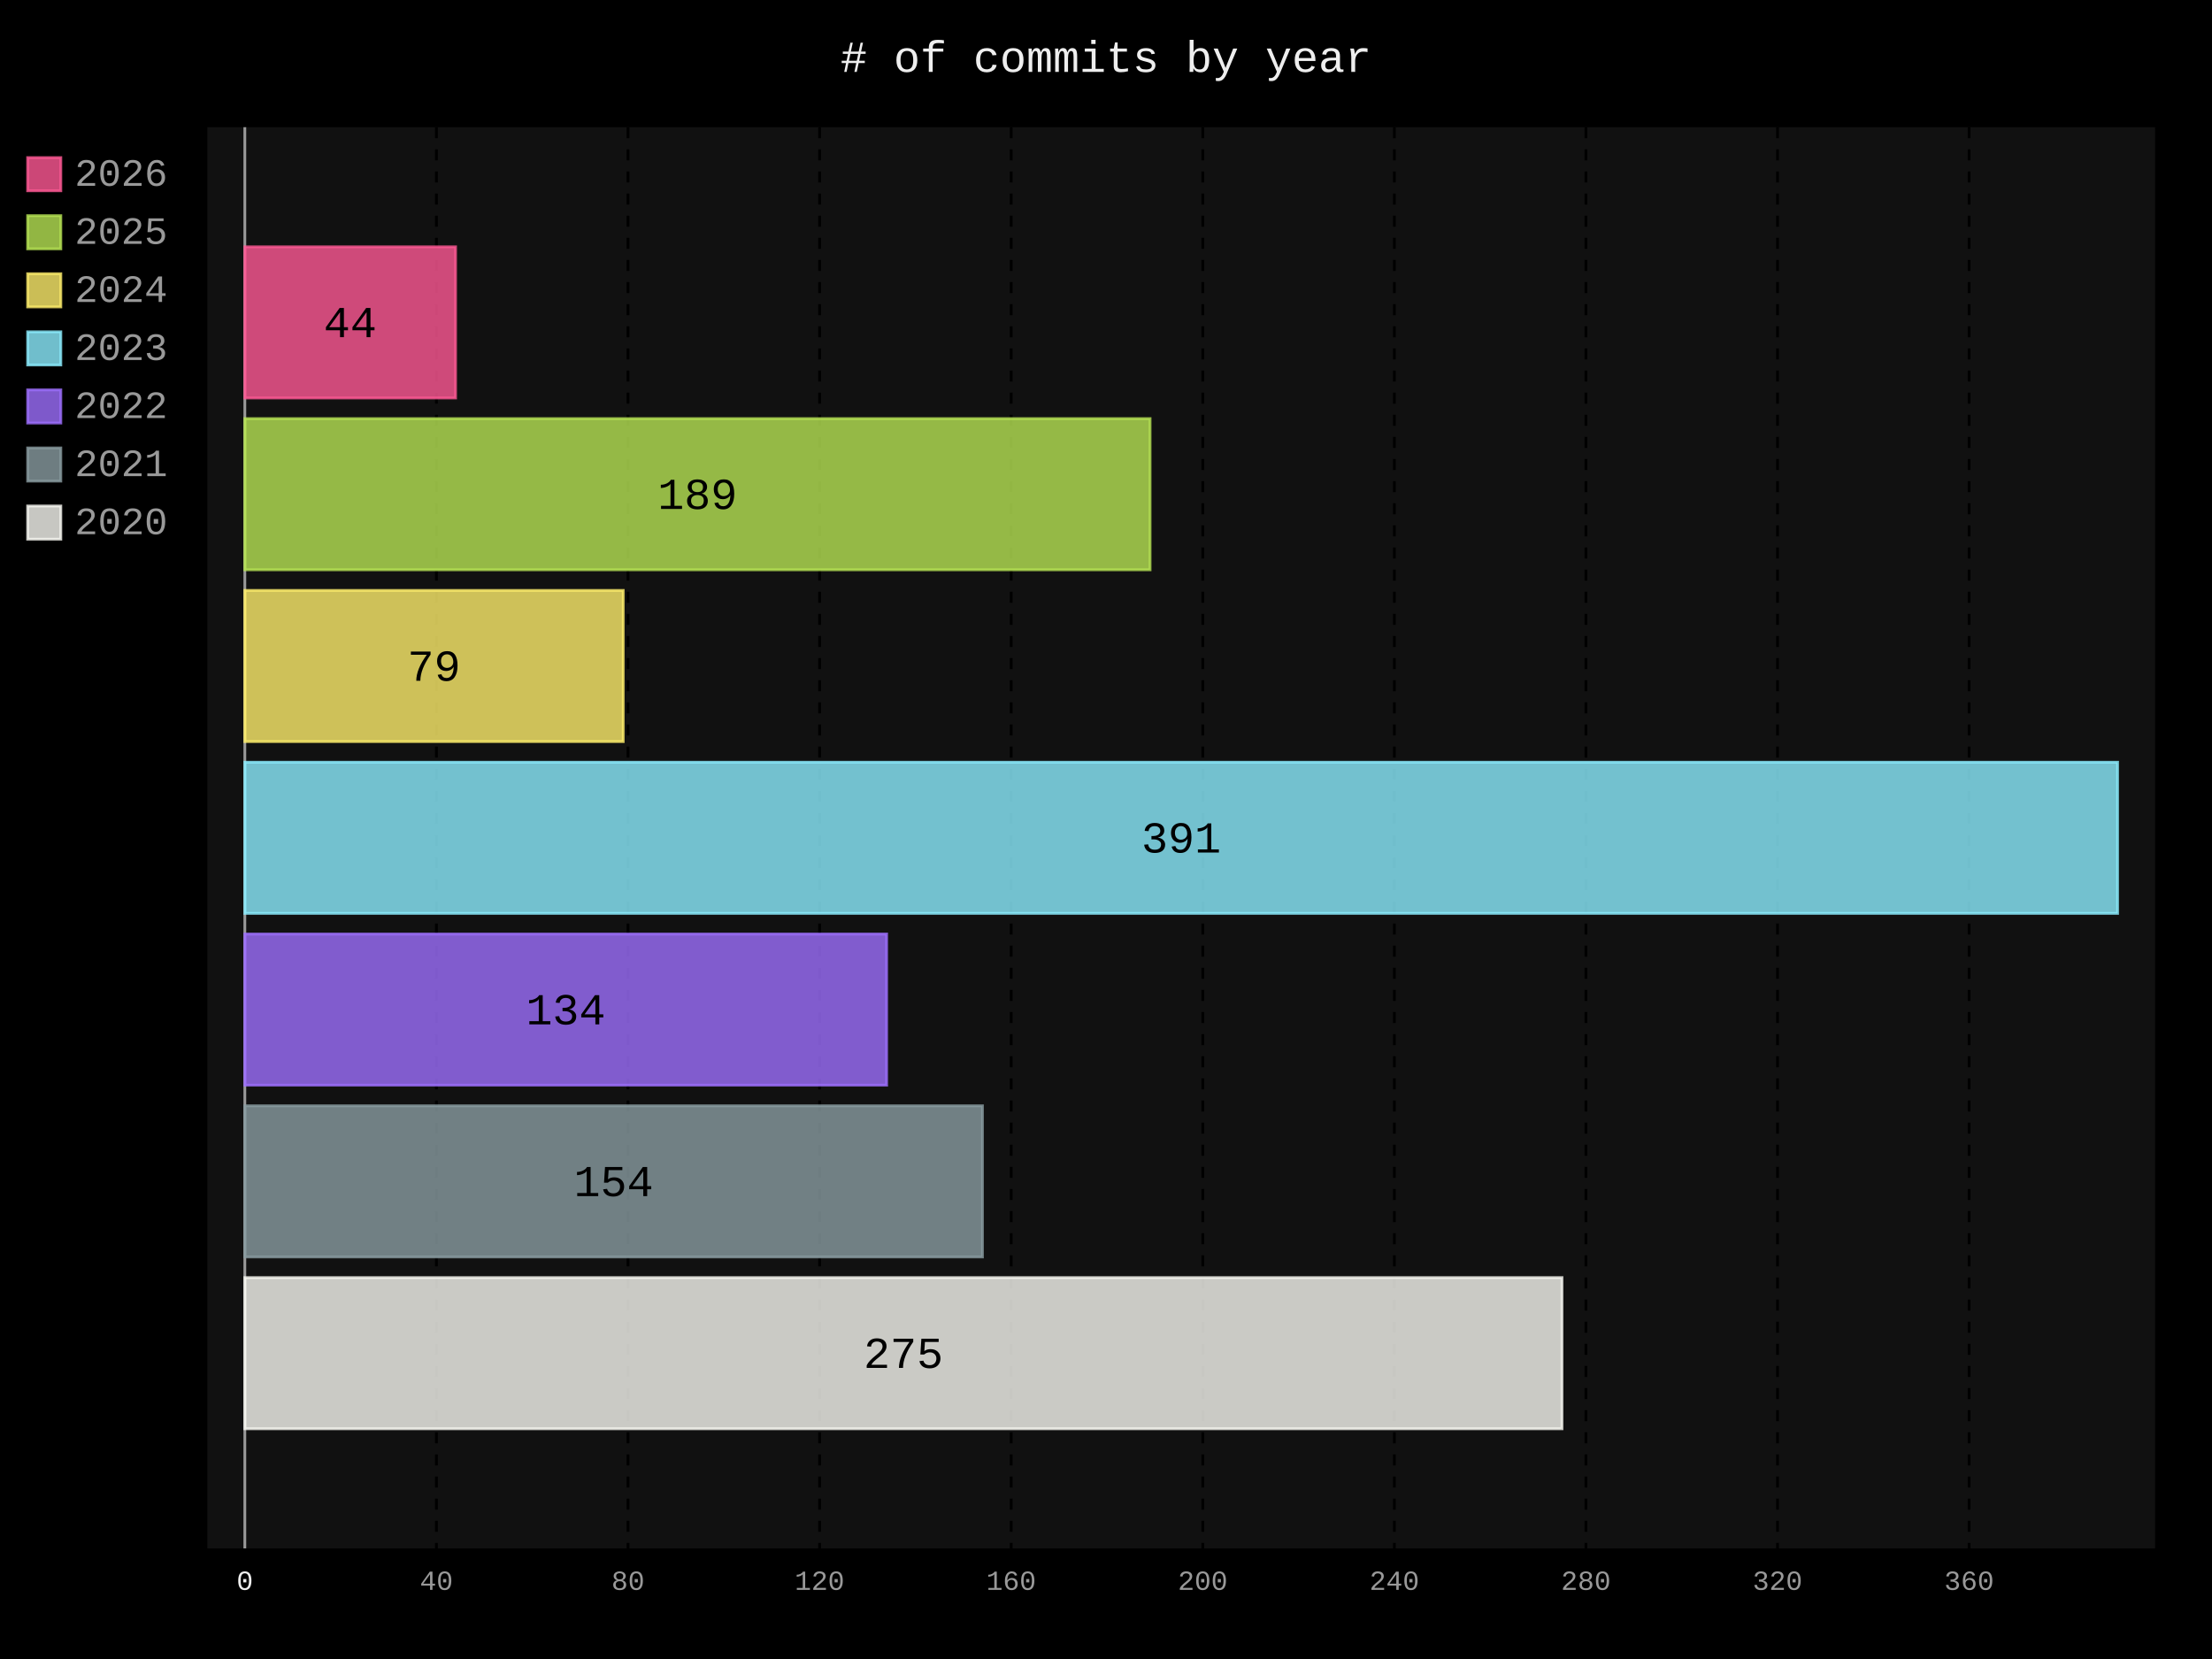
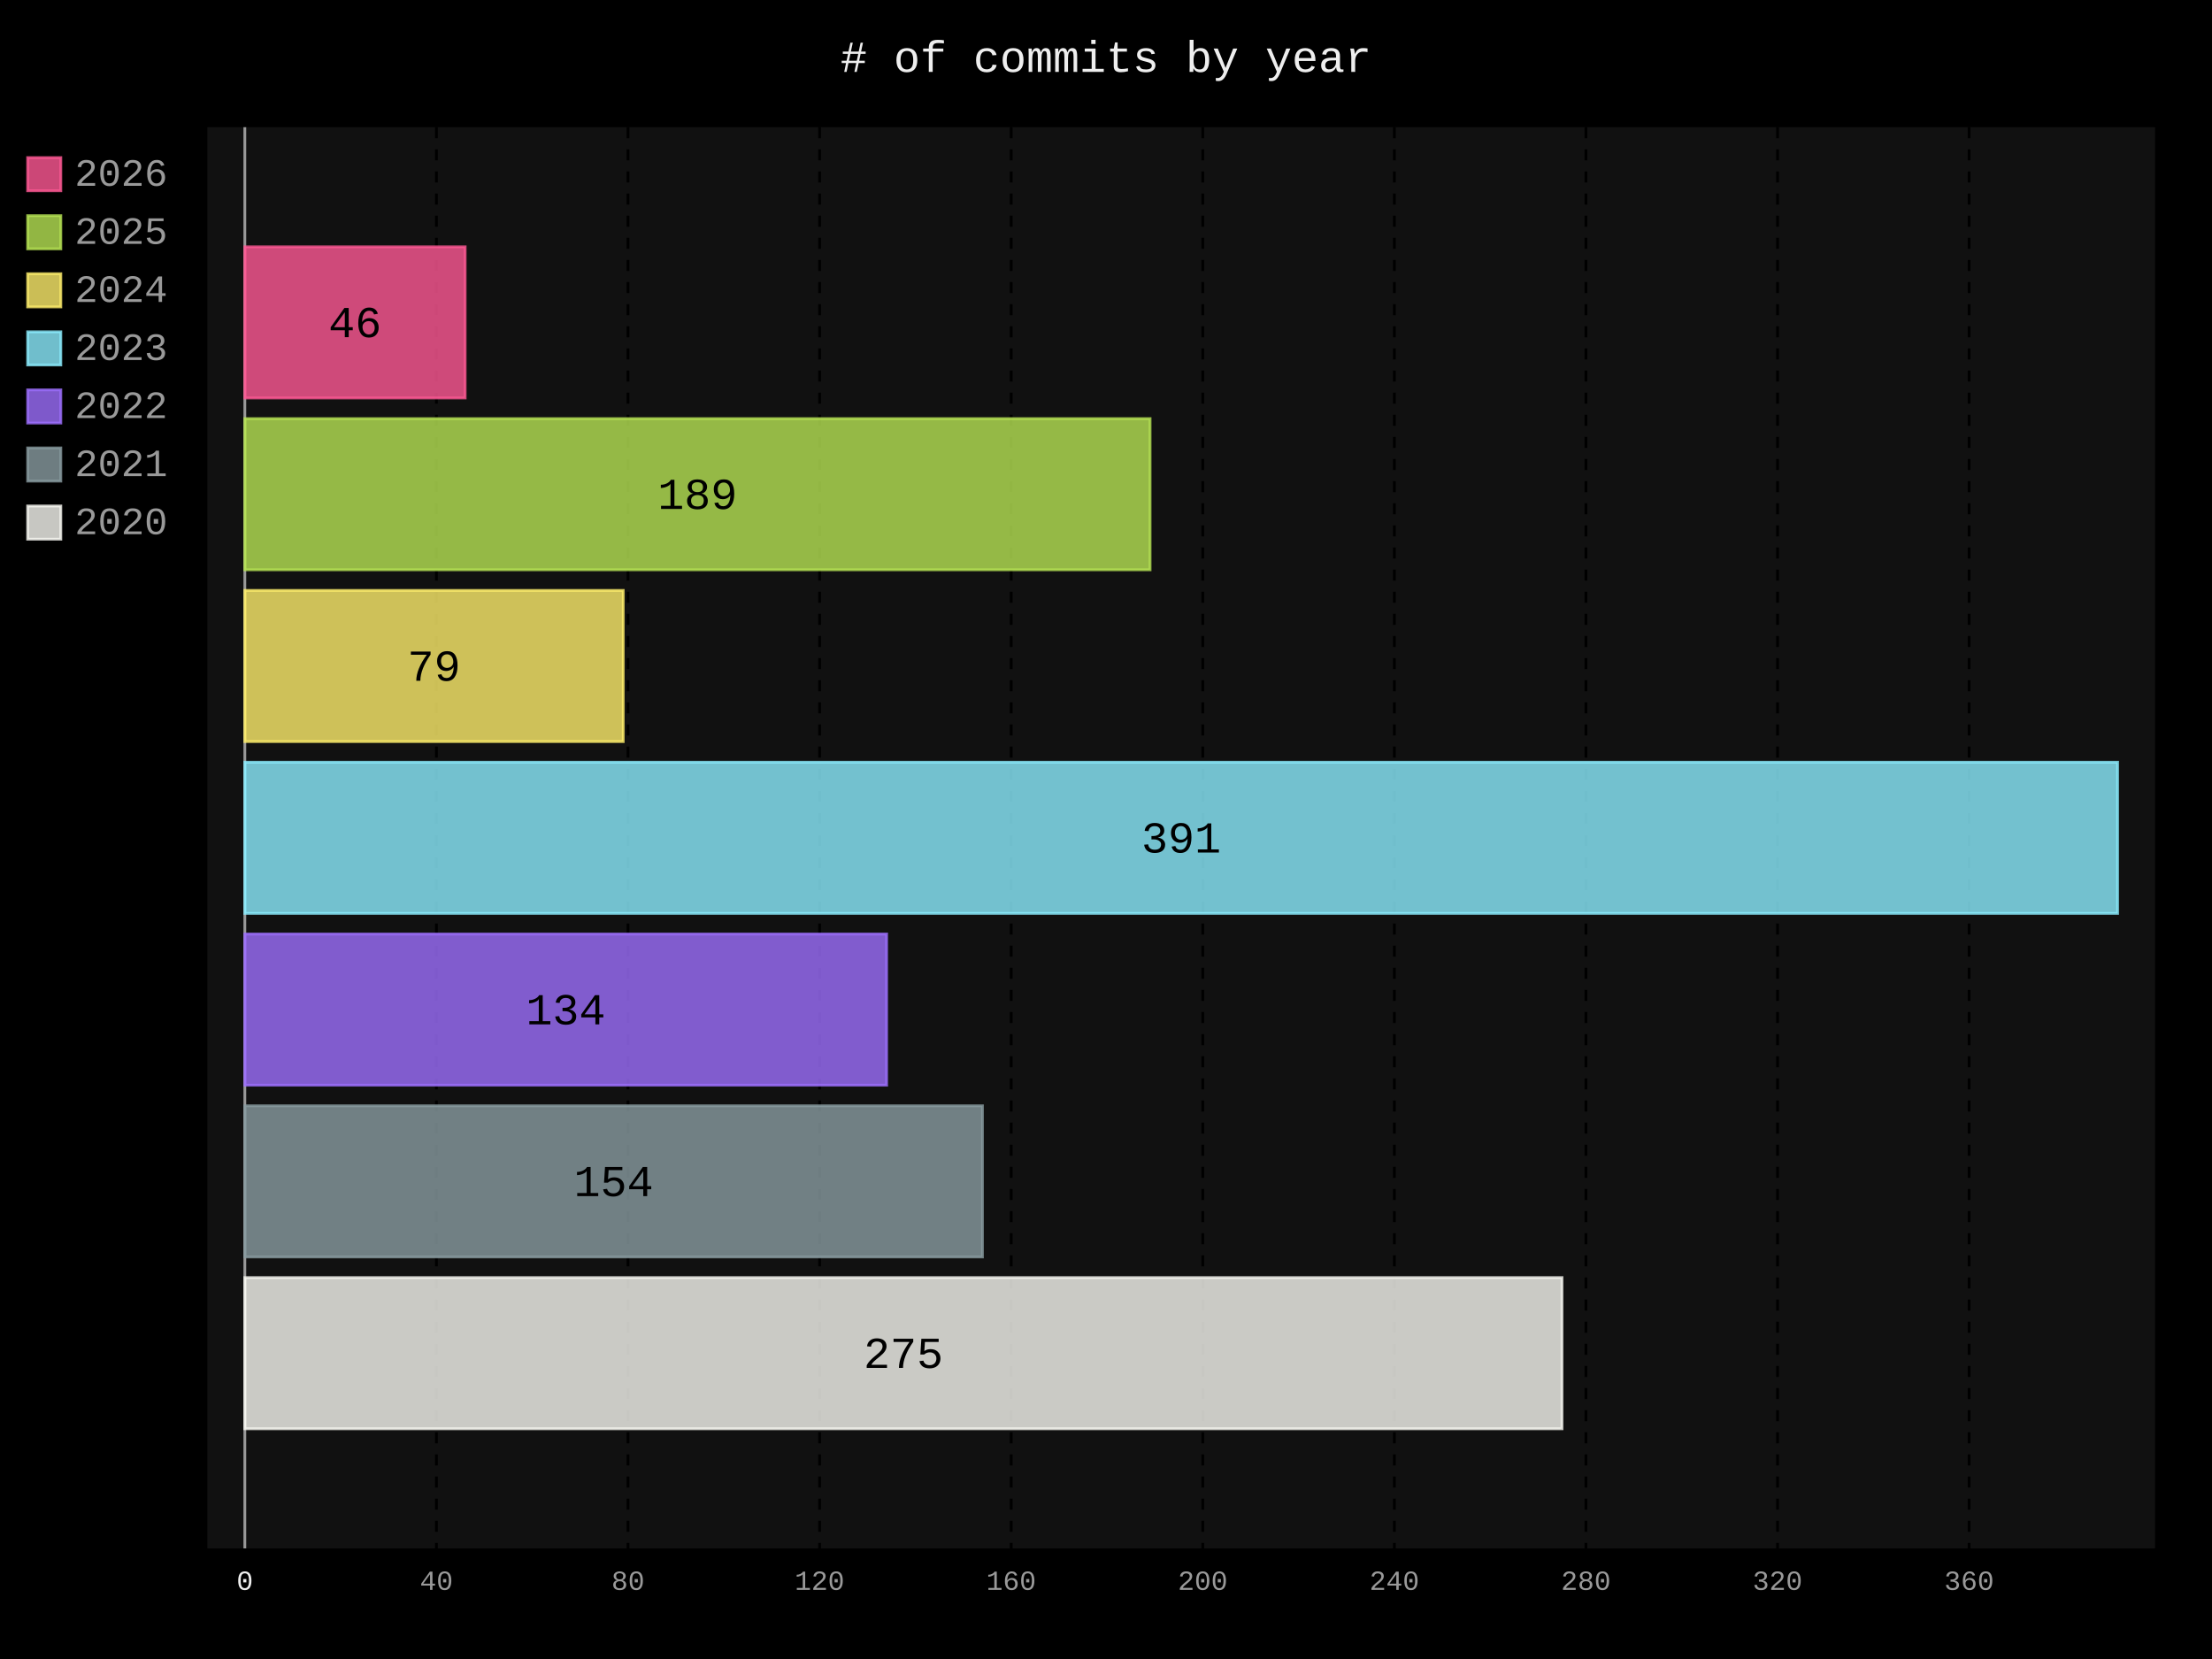
- <svg xmlns="http://www.w3.org/2000/svg" id="chart-139fd3da-2798-4f69-ad6a-8d1875c4ea08" class="pygal-chart" viewBox="0 0 800 600">
+ <svg xmlns="http://www.w3.org/2000/svg" id="chart-76f1b6dd-fd75-4a8f-aaf4-3cf4f8d5f259" class="pygal-chart" viewBox="0 0 800 600">
  <defs>
-     <style type="text/css">#chart-139fd3da-2798-4f69-ad6a-8d1875c4ea08{-webkit-user-select:none;-webkit-font-smoothing:antialiased;font-family:Consolas,"Liberation Mono",Menlo,Courier,monospace}#chart-139fd3da-2798-4f69-ad6a-8d1875c4ea08 .title{font-family:Consolas,"Liberation Mono",Menlo,Courier,monospace;font-size:16px}#chart-139fd3da-2798-4f69-ad6a-8d1875c4ea08 .legends .legend text{font-family:Consolas,"Liberation Mono",Menlo,Courier,monospace;font-size:14px}#chart-139fd3da-2798-4f69-ad6a-8d1875c4ea08 .axis text{font-family:Consolas,"Liberation Mono",Menlo,Courier,monospace;font-size:10px}#chart-139fd3da-2798-4f69-ad6a-8d1875c4ea08 .axis text.major{font-family:Consolas,"Liberation Mono",Menlo,Courier,monospace;font-size:10px}#chart-139fd3da-2798-4f69-ad6a-8d1875c4ea08 .text-overlay text.value{font-family:Consolas,"Liberation Mono",Menlo,Courier,monospace;font-size:16px}#chart-139fd3da-2798-4f69-ad6a-8d1875c4ea08 .text-overlay text.label{font-family:Consolas,"Liberation Mono",Menlo,Courier,monospace;font-size:10px}#chart-139fd3da-2798-4f69-ad6a-8d1875c4ea08 .tooltip{font-family:Consolas,"Liberation Mono",Menlo,Courier,monospace;font-size:14px}#chart-139fd3da-2798-4f69-ad6a-8d1875c4ea08 text.no_data{font-family:Consolas,"Liberation Mono",Menlo,Courier,monospace;font-size:64px}
- #chart-139fd3da-2798-4f69-ad6a-8d1875c4ea08{background-color:black}#chart-139fd3da-2798-4f69-ad6a-8d1875c4ea08 path,#chart-139fd3da-2798-4f69-ad6a-8d1875c4ea08 line,#chart-139fd3da-2798-4f69-ad6a-8d1875c4ea08 rect,#chart-139fd3da-2798-4f69-ad6a-8d1875c4ea08 circle{-webkit-transition:250ms;-moz-transition:250ms;transition:250ms}#chart-139fd3da-2798-4f69-ad6a-8d1875c4ea08 .graph &gt; .background{fill:black}#chart-139fd3da-2798-4f69-ad6a-8d1875c4ea08 .plot &gt; .background{fill:#111}#chart-139fd3da-2798-4f69-ad6a-8d1875c4ea08 .graph{fill:#999}#chart-139fd3da-2798-4f69-ad6a-8d1875c4ea08 text.no_data{fill:#eee}#chart-139fd3da-2798-4f69-ad6a-8d1875c4ea08 .title{fill:#eee}#chart-139fd3da-2798-4f69-ad6a-8d1875c4ea08 .legends .legend text{fill:#999}#chart-139fd3da-2798-4f69-ad6a-8d1875c4ea08 .legends .legend:hover text{fill:#eee}#chart-139fd3da-2798-4f69-ad6a-8d1875c4ea08 .axis .line{stroke:#eee}#chart-139fd3da-2798-4f69-ad6a-8d1875c4ea08 .axis .guide.line{stroke:#555}#chart-139fd3da-2798-4f69-ad6a-8d1875c4ea08 .axis .major.line{stroke:#999}#chart-139fd3da-2798-4f69-ad6a-8d1875c4ea08 .axis text.major{fill:#eee}#chart-139fd3da-2798-4f69-ad6a-8d1875c4ea08 .axis.y .guides:hover .guide.line,#chart-139fd3da-2798-4f69-ad6a-8d1875c4ea08 .line-graph .axis.x .guides:hover .guide.line,#chart-139fd3da-2798-4f69-ad6a-8d1875c4ea08 .stackedline-graph .axis.x .guides:hover .guide.line,#chart-139fd3da-2798-4f69-ad6a-8d1875c4ea08 .xy-graph .axis.x .guides:hover .guide.line{stroke:#eee}#chart-139fd3da-2798-4f69-ad6a-8d1875c4ea08 .axis .guides:hover text{fill:#eee}#chart-139fd3da-2798-4f69-ad6a-8d1875c4ea08 .reactive{fill-opacity:.8;stroke-opacity:.8;stroke-width:1}#chart-139fd3da-2798-4f69-ad6a-8d1875c4ea08 .ci{stroke:#999}#chart-139fd3da-2798-4f69-ad6a-8d1875c4ea08 .reactive.active,#chart-139fd3da-2798-4f69-ad6a-8d1875c4ea08 .active .reactive{fill-opacity:.4;stroke-opacity:.9;stroke-width:4}#chart-139fd3da-2798-4f69-ad6a-8d1875c4ea08 .ci .reactive.active{stroke-width:1.5}#chart-139fd3da-2798-4f69-ad6a-8d1875c4ea08 .series text{fill:#eee}#chart-139fd3da-2798-4f69-ad6a-8d1875c4ea08 .tooltip rect{fill:#111;stroke:#eee;-webkit-transition:opacity 250ms;-moz-transition:opacity 250ms;transition:opacity 250ms}#chart-139fd3da-2798-4f69-ad6a-8d1875c4ea08 .tooltip .label{fill:#999}#chart-139fd3da-2798-4f69-ad6a-8d1875c4ea08 .tooltip .label{fill:#999}#chart-139fd3da-2798-4f69-ad6a-8d1875c4ea08 .tooltip .legend{font-size:.8em;fill:#555}#chart-139fd3da-2798-4f69-ad6a-8d1875c4ea08 .tooltip .x_label{font-size:.6em;fill:#eee}#chart-139fd3da-2798-4f69-ad6a-8d1875c4ea08 .tooltip .xlink{font-size:.5em;text-decoration:underline}#chart-139fd3da-2798-4f69-ad6a-8d1875c4ea08 .tooltip .value{font-size:1.5em}#chart-139fd3da-2798-4f69-ad6a-8d1875c4ea08 .bound{font-size:.5em}#chart-139fd3da-2798-4f69-ad6a-8d1875c4ea08 .max-value{font-size:.75em;fill:#555}#chart-139fd3da-2798-4f69-ad6a-8d1875c4ea08 .map-element{fill:#111;stroke:#555 !important}#chart-139fd3da-2798-4f69-ad6a-8d1875c4ea08 .map-element .reactive{fill-opacity:inherit;stroke-opacity:inherit}#chart-139fd3da-2798-4f69-ad6a-8d1875c4ea08 .color-0,#chart-139fd3da-2798-4f69-ad6a-8d1875c4ea08 .color-0 a:visited{stroke:#ff5995;fill:#ff5995}#chart-139fd3da-2798-4f69-ad6a-8d1875c4ea08 .color-1,#chart-139fd3da-2798-4f69-ad6a-8d1875c4ea08 .color-1 a:visited{stroke:#b6e354;fill:#b6e354}#chart-139fd3da-2798-4f69-ad6a-8d1875c4ea08 .color-2,#chart-139fd3da-2798-4f69-ad6a-8d1875c4ea08 .color-2 a:visited{stroke:#feed6c;fill:#feed6c}#chart-139fd3da-2798-4f69-ad6a-8d1875c4ea08 .color-3,#chart-139fd3da-2798-4f69-ad6a-8d1875c4ea08 .color-3 a:visited{stroke:#8cedff;fill:#8cedff}#chart-139fd3da-2798-4f69-ad6a-8d1875c4ea08 .color-4,#chart-139fd3da-2798-4f69-ad6a-8d1875c4ea08 .color-4 a:visited{stroke:#9e6ffe;fill:#9e6ffe}#chart-139fd3da-2798-4f69-ad6a-8d1875c4ea08 .color-5,#chart-139fd3da-2798-4f69-ad6a-8d1875c4ea08 .color-5 a:visited{stroke:#899ca1;fill:#899ca1}#chart-139fd3da-2798-4f69-ad6a-8d1875c4ea08 .color-6,#chart-139fd3da-2798-4f69-ad6a-8d1875c4ea08 .color-6 a:visited{stroke:#f8f8f2;fill:#f8f8f2}#chart-139fd3da-2798-4f69-ad6a-8d1875c4ea08 .text-overlay .color-0 text{fill:black}#chart-139fd3da-2798-4f69-ad6a-8d1875c4ea08 .text-overlay .color-1 text{fill:black}#chart-139fd3da-2798-4f69-ad6a-8d1875c4ea08 .text-overlay .color-2 text{fill:black}#chart-139fd3da-2798-4f69-ad6a-8d1875c4ea08 .text-overlay .color-3 text{fill:black}#chart-139fd3da-2798-4f69-ad6a-8d1875c4ea08 .text-overlay .color-4 text{fill:black}#chart-139fd3da-2798-4f69-ad6a-8d1875c4ea08 .text-overlay .color-5 text{fill:black}#chart-139fd3da-2798-4f69-ad6a-8d1875c4ea08 .text-overlay .color-6 text{fill:black}
- #chart-139fd3da-2798-4f69-ad6a-8d1875c4ea08 text.no_data{text-anchor:middle}#chart-139fd3da-2798-4f69-ad6a-8d1875c4ea08 .guide.line{fill:none}#chart-139fd3da-2798-4f69-ad6a-8d1875c4ea08 .centered{text-anchor:middle}#chart-139fd3da-2798-4f69-ad6a-8d1875c4ea08 .title{text-anchor:middle}#chart-139fd3da-2798-4f69-ad6a-8d1875c4ea08 .legends .legend text{fill-opacity:1}#chart-139fd3da-2798-4f69-ad6a-8d1875c4ea08 .axis.x text{text-anchor:middle}#chart-139fd3da-2798-4f69-ad6a-8d1875c4ea08 .axis.x:not(.web) text[transform]{text-anchor:start}#chart-139fd3da-2798-4f69-ad6a-8d1875c4ea08 .axis.x:not(.web) text[transform].backwards{text-anchor:end}#chart-139fd3da-2798-4f69-ad6a-8d1875c4ea08 .axis.y text{text-anchor:end}#chart-139fd3da-2798-4f69-ad6a-8d1875c4ea08 .axis.y text[transform].backwards{text-anchor:start}#chart-139fd3da-2798-4f69-ad6a-8d1875c4ea08 .axis.y2 text{text-anchor:start}#chart-139fd3da-2798-4f69-ad6a-8d1875c4ea08 .axis.y2 text[transform].backwards{text-anchor:end}#chart-139fd3da-2798-4f69-ad6a-8d1875c4ea08 .axis .guide.line{stroke-dasharray:4,4;stroke:black}#chart-139fd3da-2798-4f69-ad6a-8d1875c4ea08 .axis .major.guide.line{stroke-dasharray:6,6;stroke:black}#chart-139fd3da-2798-4f69-ad6a-8d1875c4ea08 .horizontal .axis.y .guide.line,#chart-139fd3da-2798-4f69-ad6a-8d1875c4ea08 .horizontal .axis.y2 .guide.line,#chart-139fd3da-2798-4f69-ad6a-8d1875c4ea08 .vertical .axis.x .guide.line{opacity:0}#chart-139fd3da-2798-4f69-ad6a-8d1875c4ea08 .horizontal .axis.always_show .guide.line,#chart-139fd3da-2798-4f69-ad6a-8d1875c4ea08 .vertical .axis.always_show .guide.line{opacity:1 !important}#chart-139fd3da-2798-4f69-ad6a-8d1875c4ea08 .axis.y .guides:hover .guide.line,#chart-139fd3da-2798-4f69-ad6a-8d1875c4ea08 .axis.y2 .guides:hover .guide.line,#chart-139fd3da-2798-4f69-ad6a-8d1875c4ea08 .axis.x .guides:hover .guide.line{opacity:1}#chart-139fd3da-2798-4f69-ad6a-8d1875c4ea08 .axis .guides:hover text{opacity:1}#chart-139fd3da-2798-4f69-ad6a-8d1875c4ea08 .nofill{fill:none}#chart-139fd3da-2798-4f69-ad6a-8d1875c4ea08 .subtle-fill{fill-opacity:.2}#chart-139fd3da-2798-4f69-ad6a-8d1875c4ea08 .dot{stroke-width:1px;fill-opacity:1;stroke-opacity:1}#chart-139fd3da-2798-4f69-ad6a-8d1875c4ea08 .dot.active{stroke-width:5px}#chart-139fd3da-2798-4f69-ad6a-8d1875c4ea08 .dot.negative{fill:transparent}#chart-139fd3da-2798-4f69-ad6a-8d1875c4ea08 text,#chart-139fd3da-2798-4f69-ad6a-8d1875c4ea08 tspan{stroke:none !important}#chart-139fd3da-2798-4f69-ad6a-8d1875c4ea08 .series text.active{opacity:1}#chart-139fd3da-2798-4f69-ad6a-8d1875c4ea08 .tooltip rect{fill-opacity:.95;stroke-width:.5}#chart-139fd3da-2798-4f69-ad6a-8d1875c4ea08 .tooltip text{fill-opacity:1}#chart-139fd3da-2798-4f69-ad6a-8d1875c4ea08 .showable{visibility:hidden}#chart-139fd3da-2798-4f69-ad6a-8d1875c4ea08 .showable.shown{visibility:visible}#chart-139fd3da-2798-4f69-ad6a-8d1875c4ea08 .gauge-background{fill:rgba(229,229,229,1);stroke:none}#chart-139fd3da-2798-4f69-ad6a-8d1875c4ea08 .bg-lines{stroke:black;stroke-width:2px}</style>
+     <style type="text/css">#chart-76f1b6dd-fd75-4a8f-aaf4-3cf4f8d5f259{-webkit-user-select:none;-webkit-font-smoothing:antialiased;font-family:Consolas,"Liberation Mono",Menlo,Courier,monospace}#chart-76f1b6dd-fd75-4a8f-aaf4-3cf4f8d5f259 .title{font-family:Consolas,"Liberation Mono",Menlo,Courier,monospace;font-size:16px}#chart-76f1b6dd-fd75-4a8f-aaf4-3cf4f8d5f259 .legends .legend text{font-family:Consolas,"Liberation Mono",Menlo,Courier,monospace;font-size:14px}#chart-76f1b6dd-fd75-4a8f-aaf4-3cf4f8d5f259 .axis text{font-family:Consolas,"Liberation Mono",Menlo,Courier,monospace;font-size:10px}#chart-76f1b6dd-fd75-4a8f-aaf4-3cf4f8d5f259 .axis text.major{font-family:Consolas,"Liberation Mono",Menlo,Courier,monospace;font-size:10px}#chart-76f1b6dd-fd75-4a8f-aaf4-3cf4f8d5f259 .text-overlay text.value{font-family:Consolas,"Liberation Mono",Menlo,Courier,monospace;font-size:16px}#chart-76f1b6dd-fd75-4a8f-aaf4-3cf4f8d5f259 .text-overlay text.label{font-family:Consolas,"Liberation Mono",Menlo,Courier,monospace;font-size:10px}#chart-76f1b6dd-fd75-4a8f-aaf4-3cf4f8d5f259 .tooltip{font-family:Consolas,"Liberation Mono",Menlo,Courier,monospace;font-size:14px}#chart-76f1b6dd-fd75-4a8f-aaf4-3cf4f8d5f259 text.no_data{font-family:Consolas,"Liberation Mono",Menlo,Courier,monospace;font-size:64px}
+ #chart-76f1b6dd-fd75-4a8f-aaf4-3cf4f8d5f259{background-color:black}#chart-76f1b6dd-fd75-4a8f-aaf4-3cf4f8d5f259 path,#chart-76f1b6dd-fd75-4a8f-aaf4-3cf4f8d5f259 line,#chart-76f1b6dd-fd75-4a8f-aaf4-3cf4f8d5f259 rect,#chart-76f1b6dd-fd75-4a8f-aaf4-3cf4f8d5f259 circle{-webkit-transition:250ms;-moz-transition:250ms;transition:250ms}#chart-76f1b6dd-fd75-4a8f-aaf4-3cf4f8d5f259 .graph &gt; .background{fill:black}#chart-76f1b6dd-fd75-4a8f-aaf4-3cf4f8d5f259 .plot &gt; .background{fill:#111}#chart-76f1b6dd-fd75-4a8f-aaf4-3cf4f8d5f259 .graph{fill:#999}#chart-76f1b6dd-fd75-4a8f-aaf4-3cf4f8d5f259 text.no_data{fill:#eee}#chart-76f1b6dd-fd75-4a8f-aaf4-3cf4f8d5f259 .title{fill:#eee}#chart-76f1b6dd-fd75-4a8f-aaf4-3cf4f8d5f259 .legends .legend text{fill:#999}#chart-76f1b6dd-fd75-4a8f-aaf4-3cf4f8d5f259 .legends .legend:hover text{fill:#eee}#chart-76f1b6dd-fd75-4a8f-aaf4-3cf4f8d5f259 .axis .line{stroke:#eee}#chart-76f1b6dd-fd75-4a8f-aaf4-3cf4f8d5f259 .axis .guide.line{stroke:#555}#chart-76f1b6dd-fd75-4a8f-aaf4-3cf4f8d5f259 .axis .major.line{stroke:#999}#chart-76f1b6dd-fd75-4a8f-aaf4-3cf4f8d5f259 .axis text.major{fill:#eee}#chart-76f1b6dd-fd75-4a8f-aaf4-3cf4f8d5f259 .axis.y .guides:hover .guide.line,#chart-76f1b6dd-fd75-4a8f-aaf4-3cf4f8d5f259 .line-graph .axis.x .guides:hover .guide.line,#chart-76f1b6dd-fd75-4a8f-aaf4-3cf4f8d5f259 .stackedline-graph .axis.x .guides:hover .guide.line,#chart-76f1b6dd-fd75-4a8f-aaf4-3cf4f8d5f259 .xy-graph .axis.x .guides:hover .guide.line{stroke:#eee}#chart-76f1b6dd-fd75-4a8f-aaf4-3cf4f8d5f259 .axis .guides:hover text{fill:#eee}#chart-76f1b6dd-fd75-4a8f-aaf4-3cf4f8d5f259 .reactive{fill-opacity:.8;stroke-opacity:.8;stroke-width:1}#chart-76f1b6dd-fd75-4a8f-aaf4-3cf4f8d5f259 .ci{stroke:#999}#chart-76f1b6dd-fd75-4a8f-aaf4-3cf4f8d5f259 .reactive.active,#chart-76f1b6dd-fd75-4a8f-aaf4-3cf4f8d5f259 .active .reactive{fill-opacity:.4;stroke-opacity:.9;stroke-width:4}#chart-76f1b6dd-fd75-4a8f-aaf4-3cf4f8d5f259 .ci .reactive.active{stroke-width:1.5}#chart-76f1b6dd-fd75-4a8f-aaf4-3cf4f8d5f259 .series text{fill:#eee}#chart-76f1b6dd-fd75-4a8f-aaf4-3cf4f8d5f259 .tooltip rect{fill:#111;stroke:#eee;-webkit-transition:opacity 250ms;-moz-transition:opacity 250ms;transition:opacity 250ms}#chart-76f1b6dd-fd75-4a8f-aaf4-3cf4f8d5f259 .tooltip .label{fill:#999}#chart-76f1b6dd-fd75-4a8f-aaf4-3cf4f8d5f259 .tooltip .label{fill:#999}#chart-76f1b6dd-fd75-4a8f-aaf4-3cf4f8d5f259 .tooltip .legend{font-size:.8em;fill:#555}#chart-76f1b6dd-fd75-4a8f-aaf4-3cf4f8d5f259 .tooltip .x_label{font-size:.6em;fill:#eee}#chart-76f1b6dd-fd75-4a8f-aaf4-3cf4f8d5f259 .tooltip .xlink{font-size:.5em;text-decoration:underline}#chart-76f1b6dd-fd75-4a8f-aaf4-3cf4f8d5f259 .tooltip .value{font-size:1.5em}#chart-76f1b6dd-fd75-4a8f-aaf4-3cf4f8d5f259 .bound{font-size:.5em}#chart-76f1b6dd-fd75-4a8f-aaf4-3cf4f8d5f259 .max-value{font-size:.75em;fill:#555}#chart-76f1b6dd-fd75-4a8f-aaf4-3cf4f8d5f259 .map-element{fill:#111;stroke:#555 !important}#chart-76f1b6dd-fd75-4a8f-aaf4-3cf4f8d5f259 .map-element .reactive{fill-opacity:inherit;stroke-opacity:inherit}#chart-76f1b6dd-fd75-4a8f-aaf4-3cf4f8d5f259 .color-0,#chart-76f1b6dd-fd75-4a8f-aaf4-3cf4f8d5f259 .color-0 a:visited{stroke:#ff5995;fill:#ff5995}#chart-76f1b6dd-fd75-4a8f-aaf4-3cf4f8d5f259 .color-1,#chart-76f1b6dd-fd75-4a8f-aaf4-3cf4f8d5f259 .color-1 a:visited{stroke:#b6e354;fill:#b6e354}#chart-76f1b6dd-fd75-4a8f-aaf4-3cf4f8d5f259 .color-2,#chart-76f1b6dd-fd75-4a8f-aaf4-3cf4f8d5f259 .color-2 a:visited{stroke:#feed6c;fill:#feed6c}#chart-76f1b6dd-fd75-4a8f-aaf4-3cf4f8d5f259 .color-3,#chart-76f1b6dd-fd75-4a8f-aaf4-3cf4f8d5f259 .color-3 a:visited{stroke:#8cedff;fill:#8cedff}#chart-76f1b6dd-fd75-4a8f-aaf4-3cf4f8d5f259 .color-4,#chart-76f1b6dd-fd75-4a8f-aaf4-3cf4f8d5f259 .color-4 a:visited{stroke:#9e6ffe;fill:#9e6ffe}#chart-76f1b6dd-fd75-4a8f-aaf4-3cf4f8d5f259 .color-5,#chart-76f1b6dd-fd75-4a8f-aaf4-3cf4f8d5f259 .color-5 a:visited{stroke:#899ca1;fill:#899ca1}#chart-76f1b6dd-fd75-4a8f-aaf4-3cf4f8d5f259 .color-6,#chart-76f1b6dd-fd75-4a8f-aaf4-3cf4f8d5f259 .color-6 a:visited{stroke:#f8f8f2;fill:#f8f8f2}#chart-76f1b6dd-fd75-4a8f-aaf4-3cf4f8d5f259 .text-overlay .color-0 text{fill:black}#chart-76f1b6dd-fd75-4a8f-aaf4-3cf4f8d5f259 .text-overlay .color-1 text{fill:black}#chart-76f1b6dd-fd75-4a8f-aaf4-3cf4f8d5f259 .text-overlay .color-2 text{fill:black}#chart-76f1b6dd-fd75-4a8f-aaf4-3cf4f8d5f259 .text-overlay .color-3 text{fill:black}#chart-76f1b6dd-fd75-4a8f-aaf4-3cf4f8d5f259 .text-overlay .color-4 text{fill:black}#chart-76f1b6dd-fd75-4a8f-aaf4-3cf4f8d5f259 .text-overlay .color-5 text{fill:black}#chart-76f1b6dd-fd75-4a8f-aaf4-3cf4f8d5f259 .text-overlay .color-6 text{fill:black}
+ #chart-76f1b6dd-fd75-4a8f-aaf4-3cf4f8d5f259 text.no_data{text-anchor:middle}#chart-76f1b6dd-fd75-4a8f-aaf4-3cf4f8d5f259 .guide.line{fill:none}#chart-76f1b6dd-fd75-4a8f-aaf4-3cf4f8d5f259 .centered{text-anchor:middle}#chart-76f1b6dd-fd75-4a8f-aaf4-3cf4f8d5f259 .title{text-anchor:middle}#chart-76f1b6dd-fd75-4a8f-aaf4-3cf4f8d5f259 .legends .legend text{fill-opacity:1}#chart-76f1b6dd-fd75-4a8f-aaf4-3cf4f8d5f259 .axis.x text{text-anchor:middle}#chart-76f1b6dd-fd75-4a8f-aaf4-3cf4f8d5f259 .axis.x:not(.web) text[transform]{text-anchor:start}#chart-76f1b6dd-fd75-4a8f-aaf4-3cf4f8d5f259 .axis.x:not(.web) text[transform].backwards{text-anchor:end}#chart-76f1b6dd-fd75-4a8f-aaf4-3cf4f8d5f259 .axis.y text{text-anchor:end}#chart-76f1b6dd-fd75-4a8f-aaf4-3cf4f8d5f259 .axis.y text[transform].backwards{text-anchor:start}#chart-76f1b6dd-fd75-4a8f-aaf4-3cf4f8d5f259 .axis.y2 text{text-anchor:start}#chart-76f1b6dd-fd75-4a8f-aaf4-3cf4f8d5f259 .axis.y2 text[transform].backwards{text-anchor:end}#chart-76f1b6dd-fd75-4a8f-aaf4-3cf4f8d5f259 .axis .guide.line{stroke-dasharray:4,4;stroke:black}#chart-76f1b6dd-fd75-4a8f-aaf4-3cf4f8d5f259 .axis .major.guide.line{stroke-dasharray:6,6;stroke:black}#chart-76f1b6dd-fd75-4a8f-aaf4-3cf4f8d5f259 .horizontal .axis.y .guide.line,#chart-76f1b6dd-fd75-4a8f-aaf4-3cf4f8d5f259 .horizontal .axis.y2 .guide.line,#chart-76f1b6dd-fd75-4a8f-aaf4-3cf4f8d5f259 .vertical .axis.x .guide.line{opacity:0}#chart-76f1b6dd-fd75-4a8f-aaf4-3cf4f8d5f259 .horizontal .axis.always_show .guide.line,#chart-76f1b6dd-fd75-4a8f-aaf4-3cf4f8d5f259 .vertical .axis.always_show .guide.line{opacity:1 !important}#chart-76f1b6dd-fd75-4a8f-aaf4-3cf4f8d5f259 .axis.y .guides:hover .guide.line,#chart-76f1b6dd-fd75-4a8f-aaf4-3cf4f8d5f259 .axis.y2 .guides:hover .guide.line,#chart-76f1b6dd-fd75-4a8f-aaf4-3cf4f8d5f259 .axis.x .guides:hover .guide.line{opacity:1}#chart-76f1b6dd-fd75-4a8f-aaf4-3cf4f8d5f259 .axis .guides:hover text{opacity:1}#chart-76f1b6dd-fd75-4a8f-aaf4-3cf4f8d5f259 .nofill{fill:none}#chart-76f1b6dd-fd75-4a8f-aaf4-3cf4f8d5f259 .subtle-fill{fill-opacity:.2}#chart-76f1b6dd-fd75-4a8f-aaf4-3cf4f8d5f259 .dot{stroke-width:1px;fill-opacity:1;stroke-opacity:1}#chart-76f1b6dd-fd75-4a8f-aaf4-3cf4f8d5f259 .dot.active{stroke-width:5px}#chart-76f1b6dd-fd75-4a8f-aaf4-3cf4f8d5f259 .dot.negative{fill:transparent}#chart-76f1b6dd-fd75-4a8f-aaf4-3cf4f8d5f259 text,#chart-76f1b6dd-fd75-4a8f-aaf4-3cf4f8d5f259 tspan{stroke:none !important}#chart-76f1b6dd-fd75-4a8f-aaf4-3cf4f8d5f259 .series text.active{opacity:1}#chart-76f1b6dd-fd75-4a8f-aaf4-3cf4f8d5f259 .tooltip rect{fill-opacity:.95;stroke-width:.5}#chart-76f1b6dd-fd75-4a8f-aaf4-3cf4f8d5f259 .tooltip text{fill-opacity:1}#chart-76f1b6dd-fd75-4a8f-aaf4-3cf4f8d5f259 .showable{visibility:hidden}#chart-76f1b6dd-fd75-4a8f-aaf4-3cf4f8d5f259 .showable.shown{visibility:visible}#chart-76f1b6dd-fd75-4a8f-aaf4-3cf4f8d5f259 .gauge-background{fill:rgba(229,229,229,1);stroke:none}#chart-76f1b6dd-fd75-4a8f-aaf4-3cf4f8d5f259 .bg-lines{stroke:black;stroke-width:2px}</style>
  </defs>
  <g class="graph horizontalbar-graph horizontal">
    <rect x="0" y="0" width="800" height="600" class="background" />
    <g transform="translate(75, 46)" class="plot">
      <rect x="0" y="0" width="704.4" height="514" class="background" />
      <g class="axis x always_show">
        <g class="guides">
          <path d="M13.546 0 v514" class="axis major line" />
          <text x="13.546" y="529.0" class="major">0</text>
        </g>
        <g class="guides">
          <path d="M82.836 0 v514" class="guide line" />
          <text x="82.836" y="529.0" class="">40</text>
        </g>
        <g class="guides">
          <path d="M152.126 0 v514" class="guide line" />
          <text x="152.126" y="529.0" class="">80</text>
        </g>
        <g class="guides">
          <path d="M221.416 0 v514" class="guide line" />
          <text x="221.416" y="529.0" class="">120</text>
        </g>
        <g class="guides">
          <path d="M290.705 0 v514" class="guide line" />
          <text x="290.705" y="529.0" class="">160</text>
        </g>
        <g class="guides">
          <path d="M359.995 0 v514" class="guide line" />
          <text x="359.995" y="529.0" class="">200</text>
        </g>
        <g class="guides">
          <path d="M429.285 0 v514" class="guide line" />
          <text x="429.285" y="529.0" class="">240</text>
        </g>
        <g class="guides">
          <path d="M498.575 0 v514" class="guide line" />
          <text x="498.575" y="529.0" class="">280</text>
        </g>
        <g class="guides">
          <path d="M567.864 0 v514" class="guide line" />
          <text x="567.864" y="529.0" class="">320</text>
        </g>
        <g class="guides">
          <path d="M637.154 0 v514" class="guide line" />
          <text x="637.154" y="529.0" class="">360</text>
        </g>
      </g>
      <g class="series serie-6 color-6">
        <g class="bars">
          <g class="bar">
            <rect x="13.546" y="416.058" rx="0" ry="0" width="476.367" height="54.676" class="rect reactive tooltip-trigger" />
          </g>
        </g>
      </g>
      <g class="series serie-5 color-5">
        <g class="bars">
          <g class="bar">
            <rect x="13.546" y="353.926" rx="0" ry="0" width="266.766" height="54.676" class="rect reactive tooltip-trigger" />
          </g>
        </g>
      </g>
      <g class="series serie-4 color-4">
        <g class="bars">
          <g class="bar">
            <rect x="13.546" y="291.794" rx="0" ry="0" width="232.121" height="54.676" class="rect reactive tooltip-trigger" />
          </g>
        </g>
      </g>
      <g class="series serie-3 color-3">
        <g class="bars">
          <g class="bar">
            <rect x="13.546" y="229.662" rx="0" ry="0" width="677.308" height="54.676" class="rect reactive tooltip-trigger" />
          </g>
        </g>
      </g>
      <g class="series serie-2 color-2">
        <g class="bars">
          <g class="bar">
            <rect x="13.546" y="167.53" rx="0" ry="0" width="136.847" height="54.676" class="rect reactive tooltip-trigger" />
          </g>
        </g>
      </g>
      <g class="series serie-1 color-1">
        <g class="bars">
          <g class="bar">
            <rect x="13.546" y="105.398" rx="0" ry="0" width="327.394" height="54.676" class="rect reactive tooltip-trigger" />
          </g>
        </g>
      </g>
      <g class="series serie-0 color-0">
        <g class="bars">
          <g class="bar">
-             <rect x="13.546" y="43.266" rx="0" ry="0" width="76.219" height="54.676" class="rect reactive tooltip-trigger" />
+             <rect x="13.546" y="43.266" rx="0" ry="0" width="79.683" height="54.676" class="rect reactive tooltip-trigger" />
          </g>
        </g>
      </g>
    </g>
    <g class="titles">
      <text x="400.0" y="26" class="title plot_title"># of commits by year</text>
    </g>
    <g transform="translate(75, 46)" class="plot overlay">
      <g class="series serie-6 color-6" />
      <g class="series serie-5 color-5" />
      <g class="series serie-4 color-4" />
      <g class="series serie-3 color-3" />
      <g class="series serie-2 color-2" />
      <g class="series serie-1 color-1" />
      <g class="series serie-0 color-0" />
    </g>
    <g transform="translate(75, 46)" class="plot text-overlay">
      <g class="series serie-6 color-6">
        <text text-anchor="middle" x="251.73" y="448.729" class="value">275</text>
      </g>
      <g class="series serie-5 color-5">
        <text text-anchor="middle" x="146.929" y="386.597" class="value">154</text>
      </g>
      <g class="series serie-4 color-4">
        <text text-anchor="middle" x="129.607" y="324.465" class="value">134</text>
      </g>
      <g class="series serie-3 color-3">
        <text text-anchor="middle" x="352.2" y="262.333" class="value">391</text>
      </g>
      <g class="series serie-2 color-2">
        <text text-anchor="middle" x="81.97" y="200.201" class="value">79</text>
      </g>
      <g class="series serie-1 color-1">
        <text text-anchor="middle" x="177.243" y="138.07" class="value">189</text>
      </g>
      <g class="series serie-0 color-0">
-         <text text-anchor="middle" x="51.656" y="75.938" class="value">44</text>
+         <text text-anchor="middle" x="53.388" y="75.938" class="value">46</text>
      </g>
    </g>
    <g transform="translate(75, 46)" class="plot tooltip-overlay">
      <g transform="translate(0 0)" style="opacity: 0" class="tooltip">
        <rect rx="0" ry="0" width="0" height="0" class="tooltip-box" />
        <g class="text" />
      </g>
    </g>
    <g transform="translate(10, 56)" class="legends">
      <g id="activate-serie-0" class="legend reactive activate-serie">
        <rect x="0.0" y="1.0" width="12" height="12" class="color-0 reactive" />
        <text x="17.0" y="11.2">2026</text>
      </g>
      <g id="activate-serie-1" class="legend reactive activate-serie">
        <rect x="0.0" y="22.0" width="12" height="12" class="color-1 reactive" />
        <text x="17.0" y="32.2">2025</text>
      </g>
      <g id="activate-serie-2" class="legend reactive activate-serie">
        <rect x="0.0" y="43.0" width="12" height="12" class="color-2 reactive" />
        <text x="17.0" y="53.2">2024</text>
      </g>
      <g id="activate-serie-3" class="legend reactive activate-serie">
        <rect x="0.0" y="64.0" width="12" height="12" class="color-3 reactive" />
        <text x="17.0" y="74.2">2023</text>
      </g>
      <g id="activate-serie-4" class="legend reactive activate-serie">
        <rect x="0.0" y="85.0" width="12" height="12" class="color-4 reactive" />
        <text x="17.0" y="95.2">2022</text>
      </g>
      <g id="activate-serie-5" class="legend reactive activate-serie">
        <rect x="0.0" y="106.0" width="12" height="12" class="color-5 reactive" />
        <text x="17.0" y="116.2">2021</text>
      </g>
      <g id="activate-serie-6" class="legend reactive activate-serie">
        <rect x="0.0" y="127.0" width="12" height="12" class="color-6 reactive" />
        <text x="17.0" y="137.2">2020</text>
      </g>
    </g>
    <g transform="translate(790, 56)" class="legends" />
  </g>
</svg>
